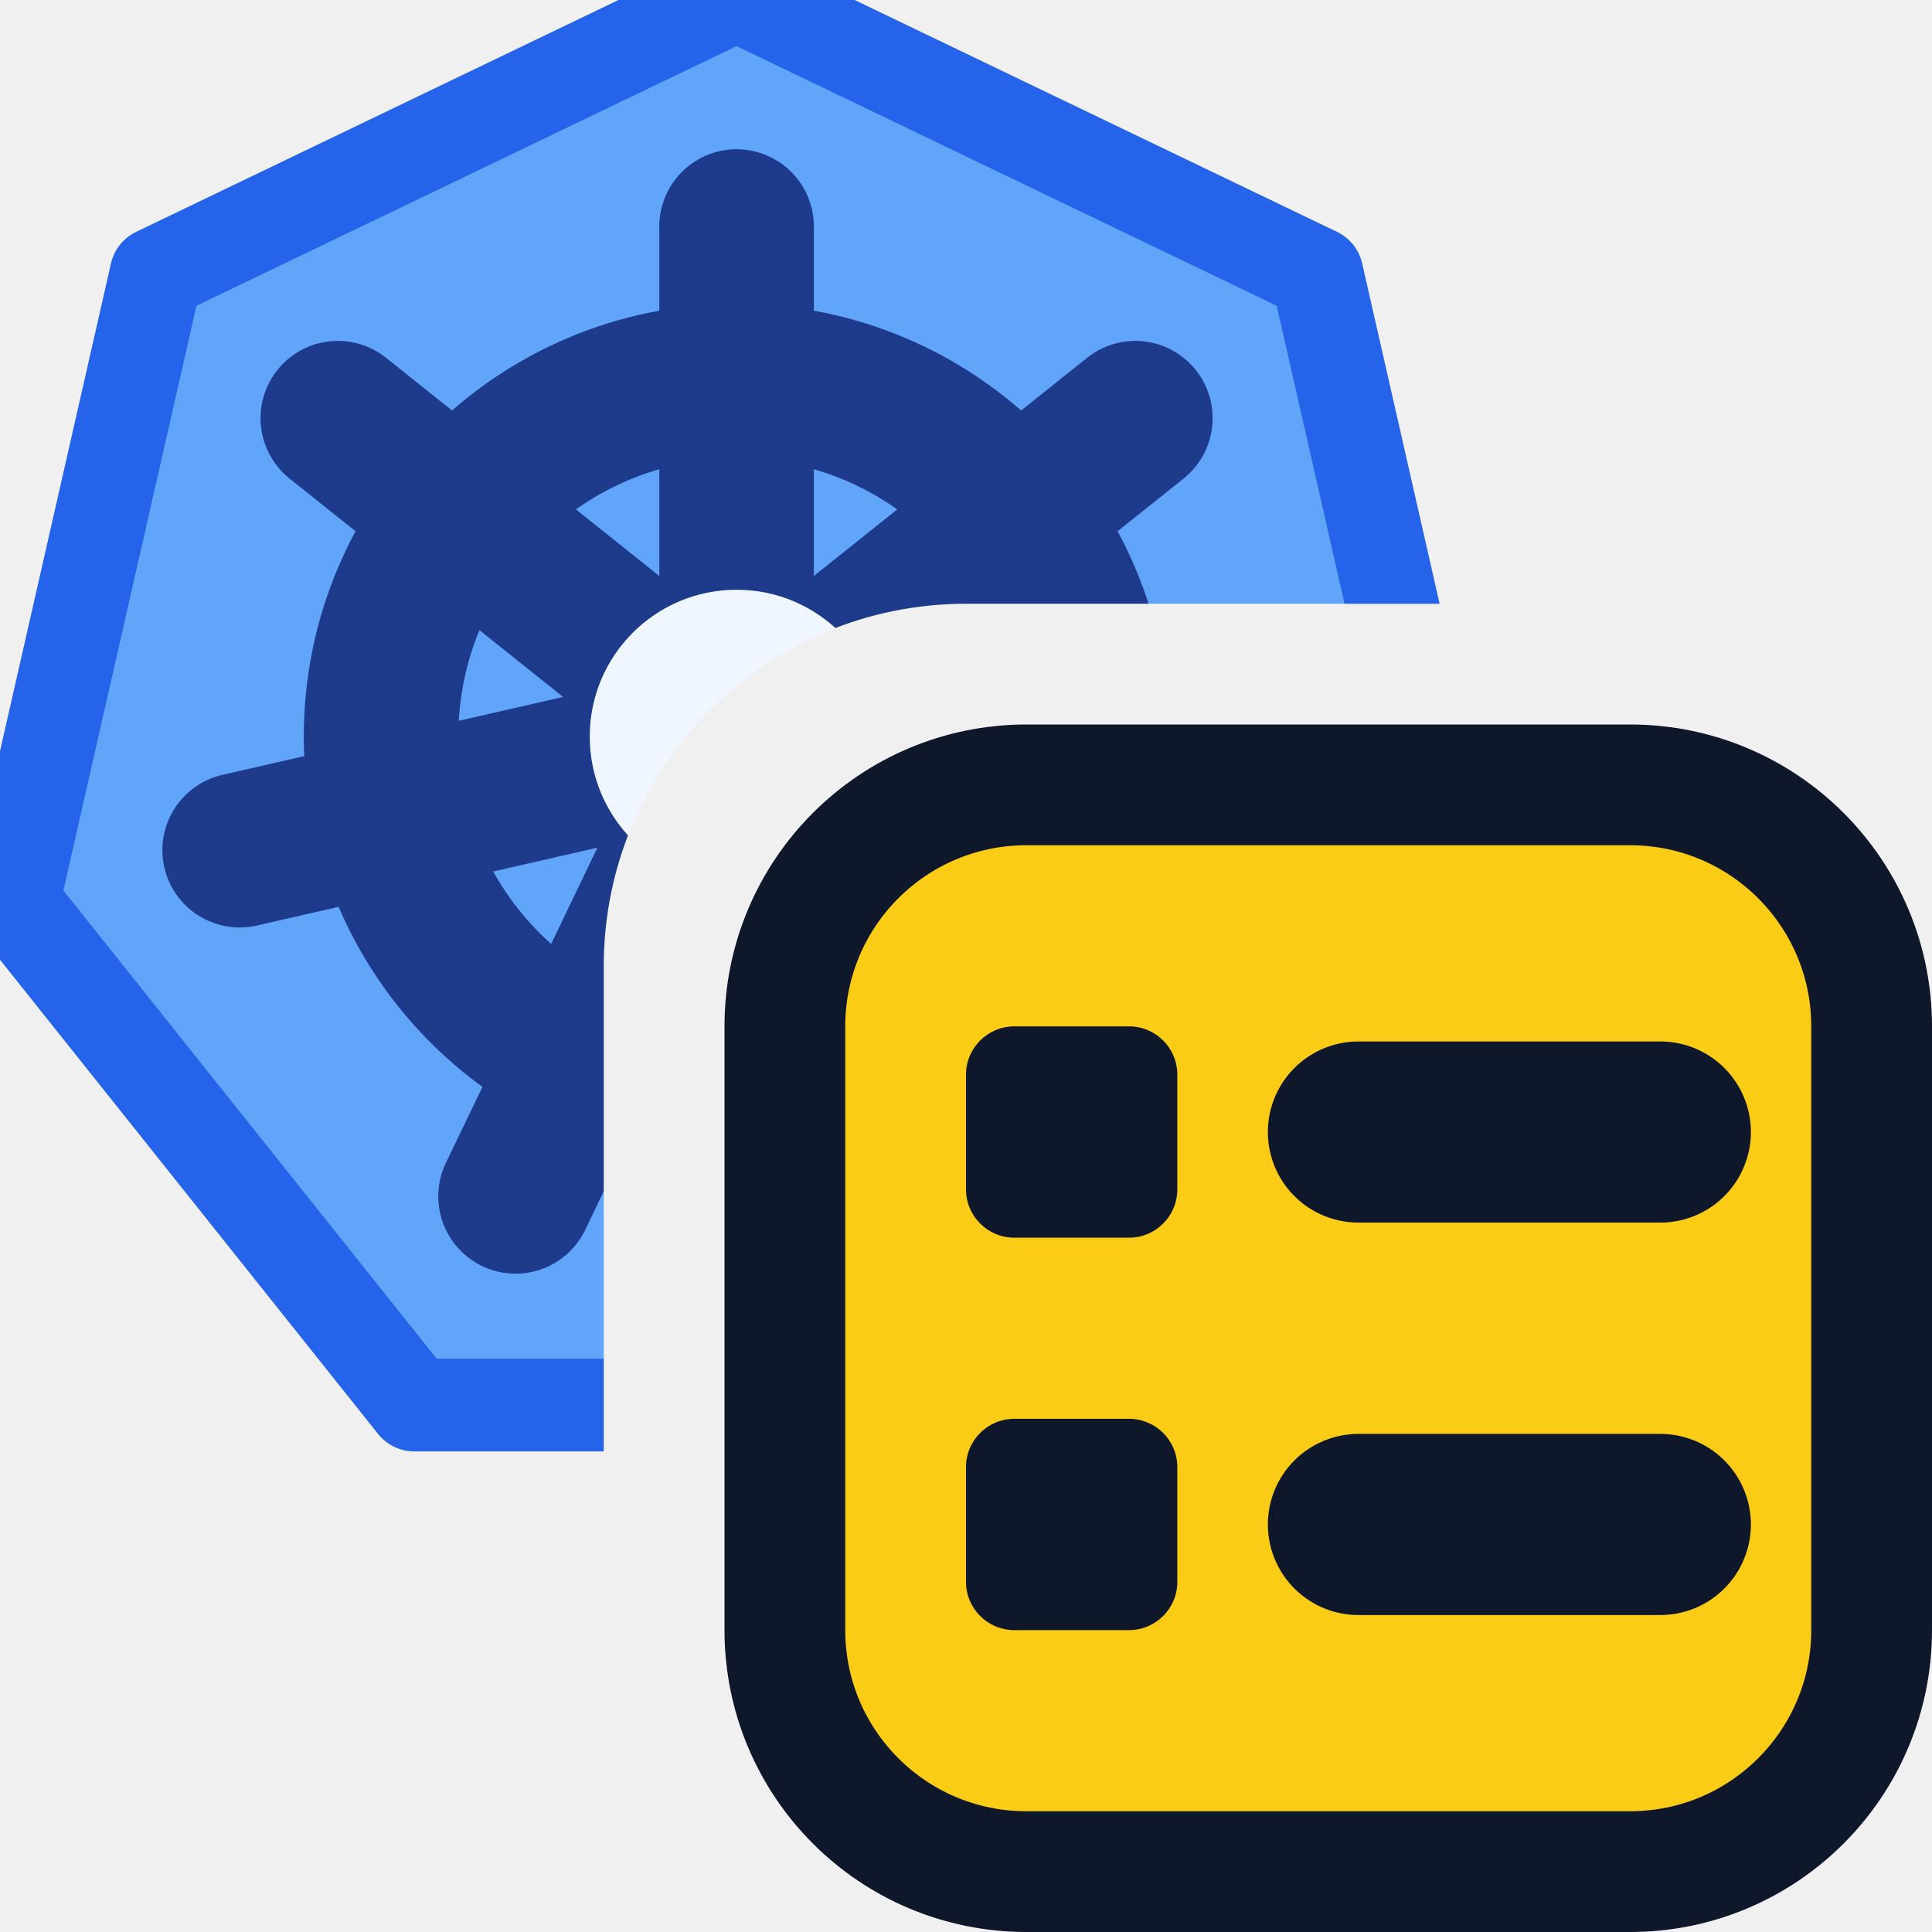
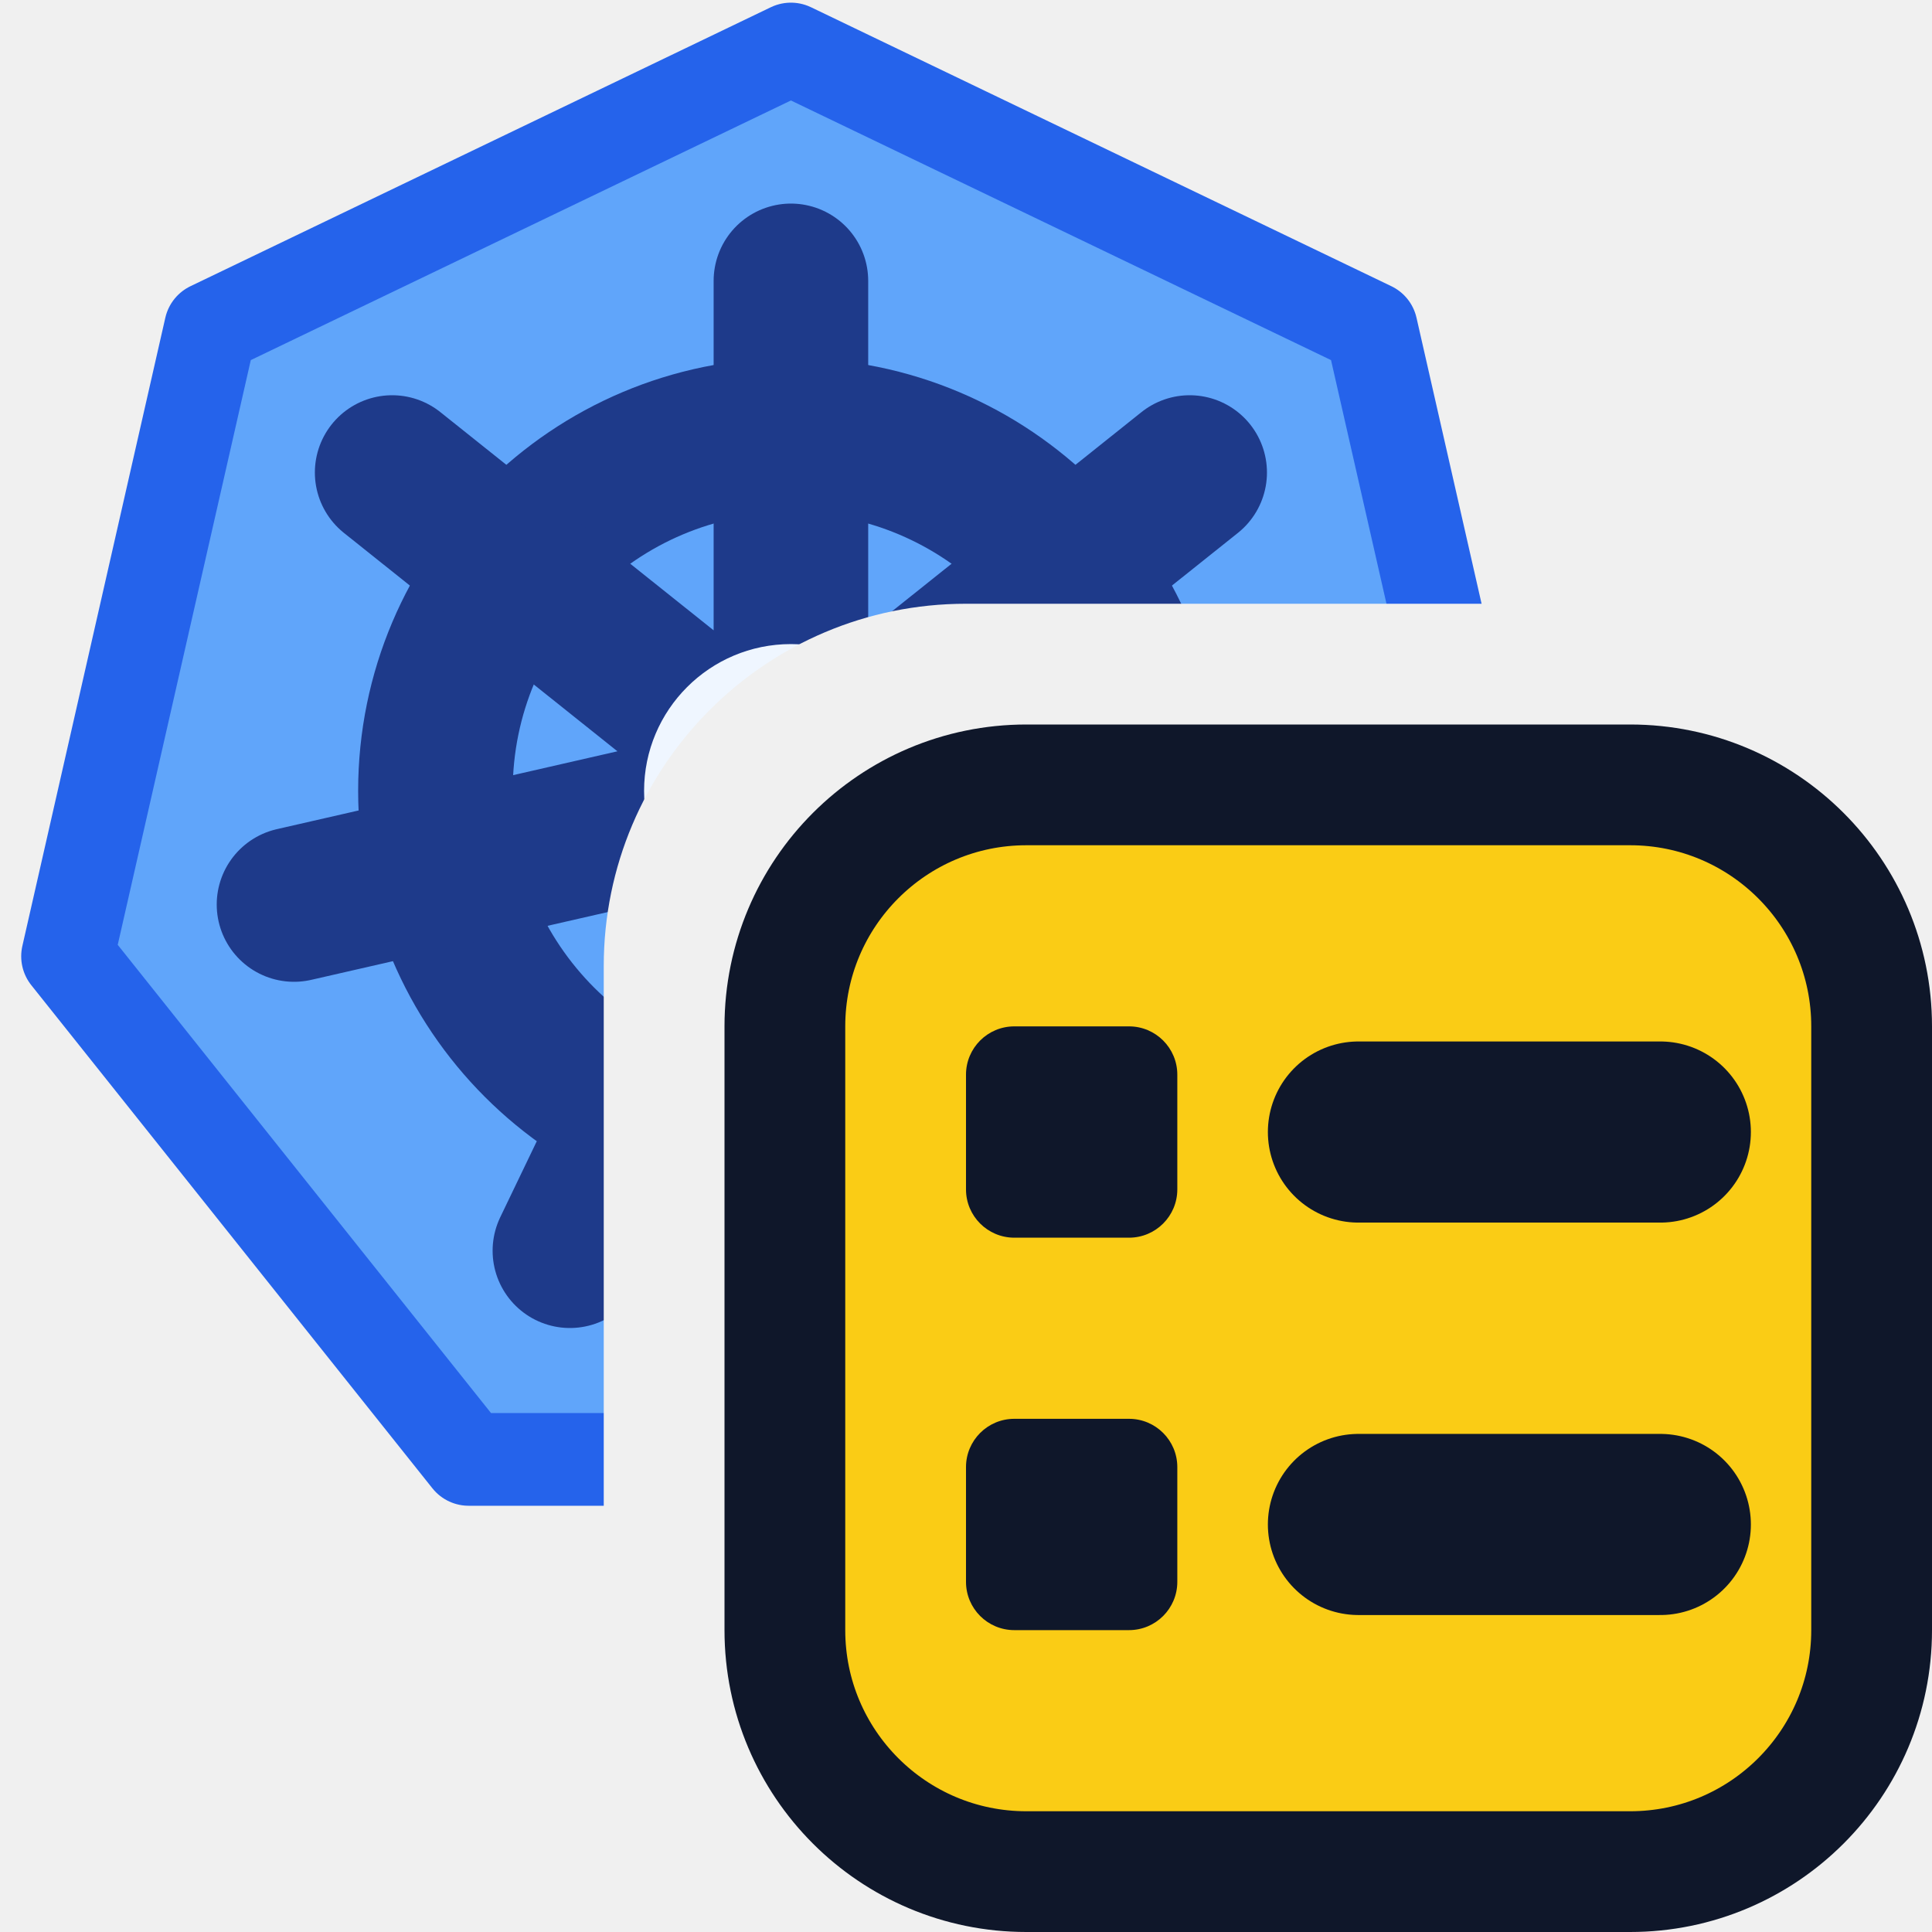
<svg xmlns="http://www.w3.org/2000/svg" width="16" height="16" viewBox="0 0 16 16" fill="none">
  <defs>
    <mask id="k8s-badge-cut">
      <rect width="16" height="16" fill="#fff" />
      <rect x="5" y="5" width="12" height="12" rx="3" fill="#000" />
    </mask>
  </defs>
  <g mask="url(#k8s-badge-cut)">
-     <g transform="translate(-1.58 -1.58) scale(0.64)">
+     <g transform="translate(-1.13 -1.13) scale(0.64)">
      <path d="M12.00 2.40 L19.51 6.01 L21.36 14.14 L16.17 20.65 L7.83 20.65 L2.64 14.14 L4.49 6.01Z" fill="#60A5FA" stroke="#2563EB" stroke-width="1.2" stroke-linejoin="round" />
      <circle cx="12" cy="12" r="4.6" stroke="#1E3A8A" stroke-width="2" />
      <path d="M12 12L12.00 5.40M12 12L17.16 7.88M12 12L18.43 13.47M12 12L14.86 17.95M12 12L9.14 17.95M12 12L5.57 13.47M12 12L6.84 7.88" stroke="#1E3A8A" stroke-width="2" stroke-linecap="round" />
      <circle cx="12" cy="12" r="1.9" fill="#EFF6FF" />
    </g>
  </g>
  <rect x="6.5" y="6.5" width="9" height="9" rx="2" fill="#FACC15" stroke="#0F172A" />
  <rect x="8" y="8.5" width="1.75" height="1.75" rx=".4" fill="#0F172A" />
  <rect x="8" y="11.75" width="1.75" height="1.75" rx=".4" fill="#0F172A" />
  <path d="M11.25 9.375H13.75M11.25 12.625H13.75" stroke="#0F172A" stroke-width="1.5" stroke-linecap="round" stroke-linejoin="round" />
</svg>
